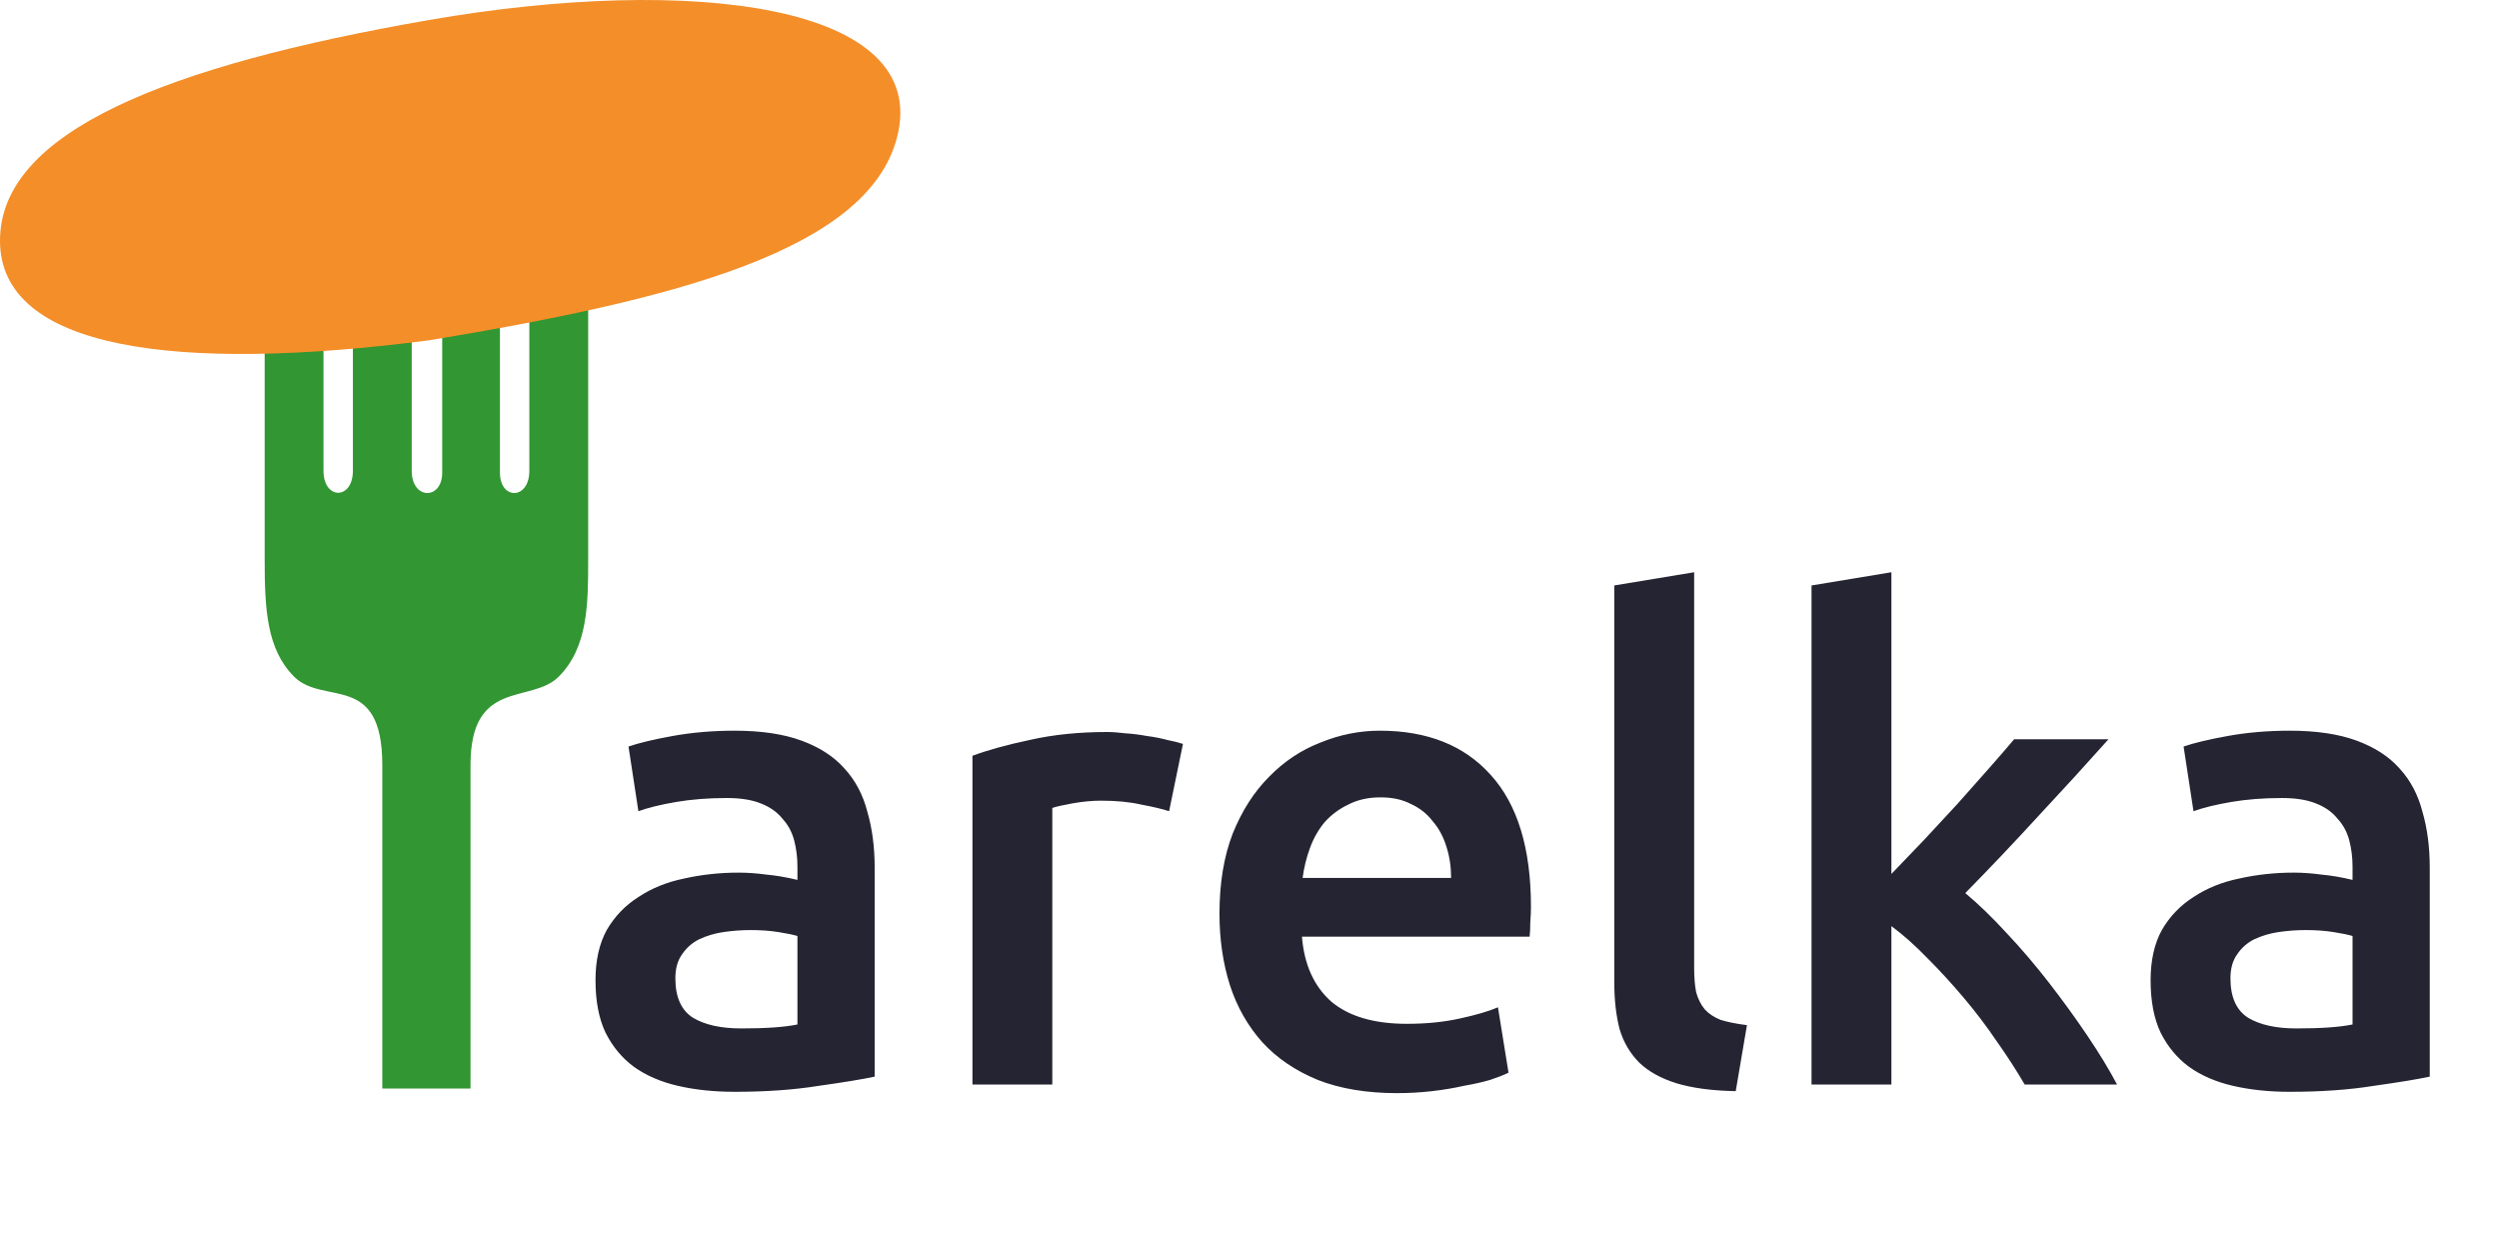
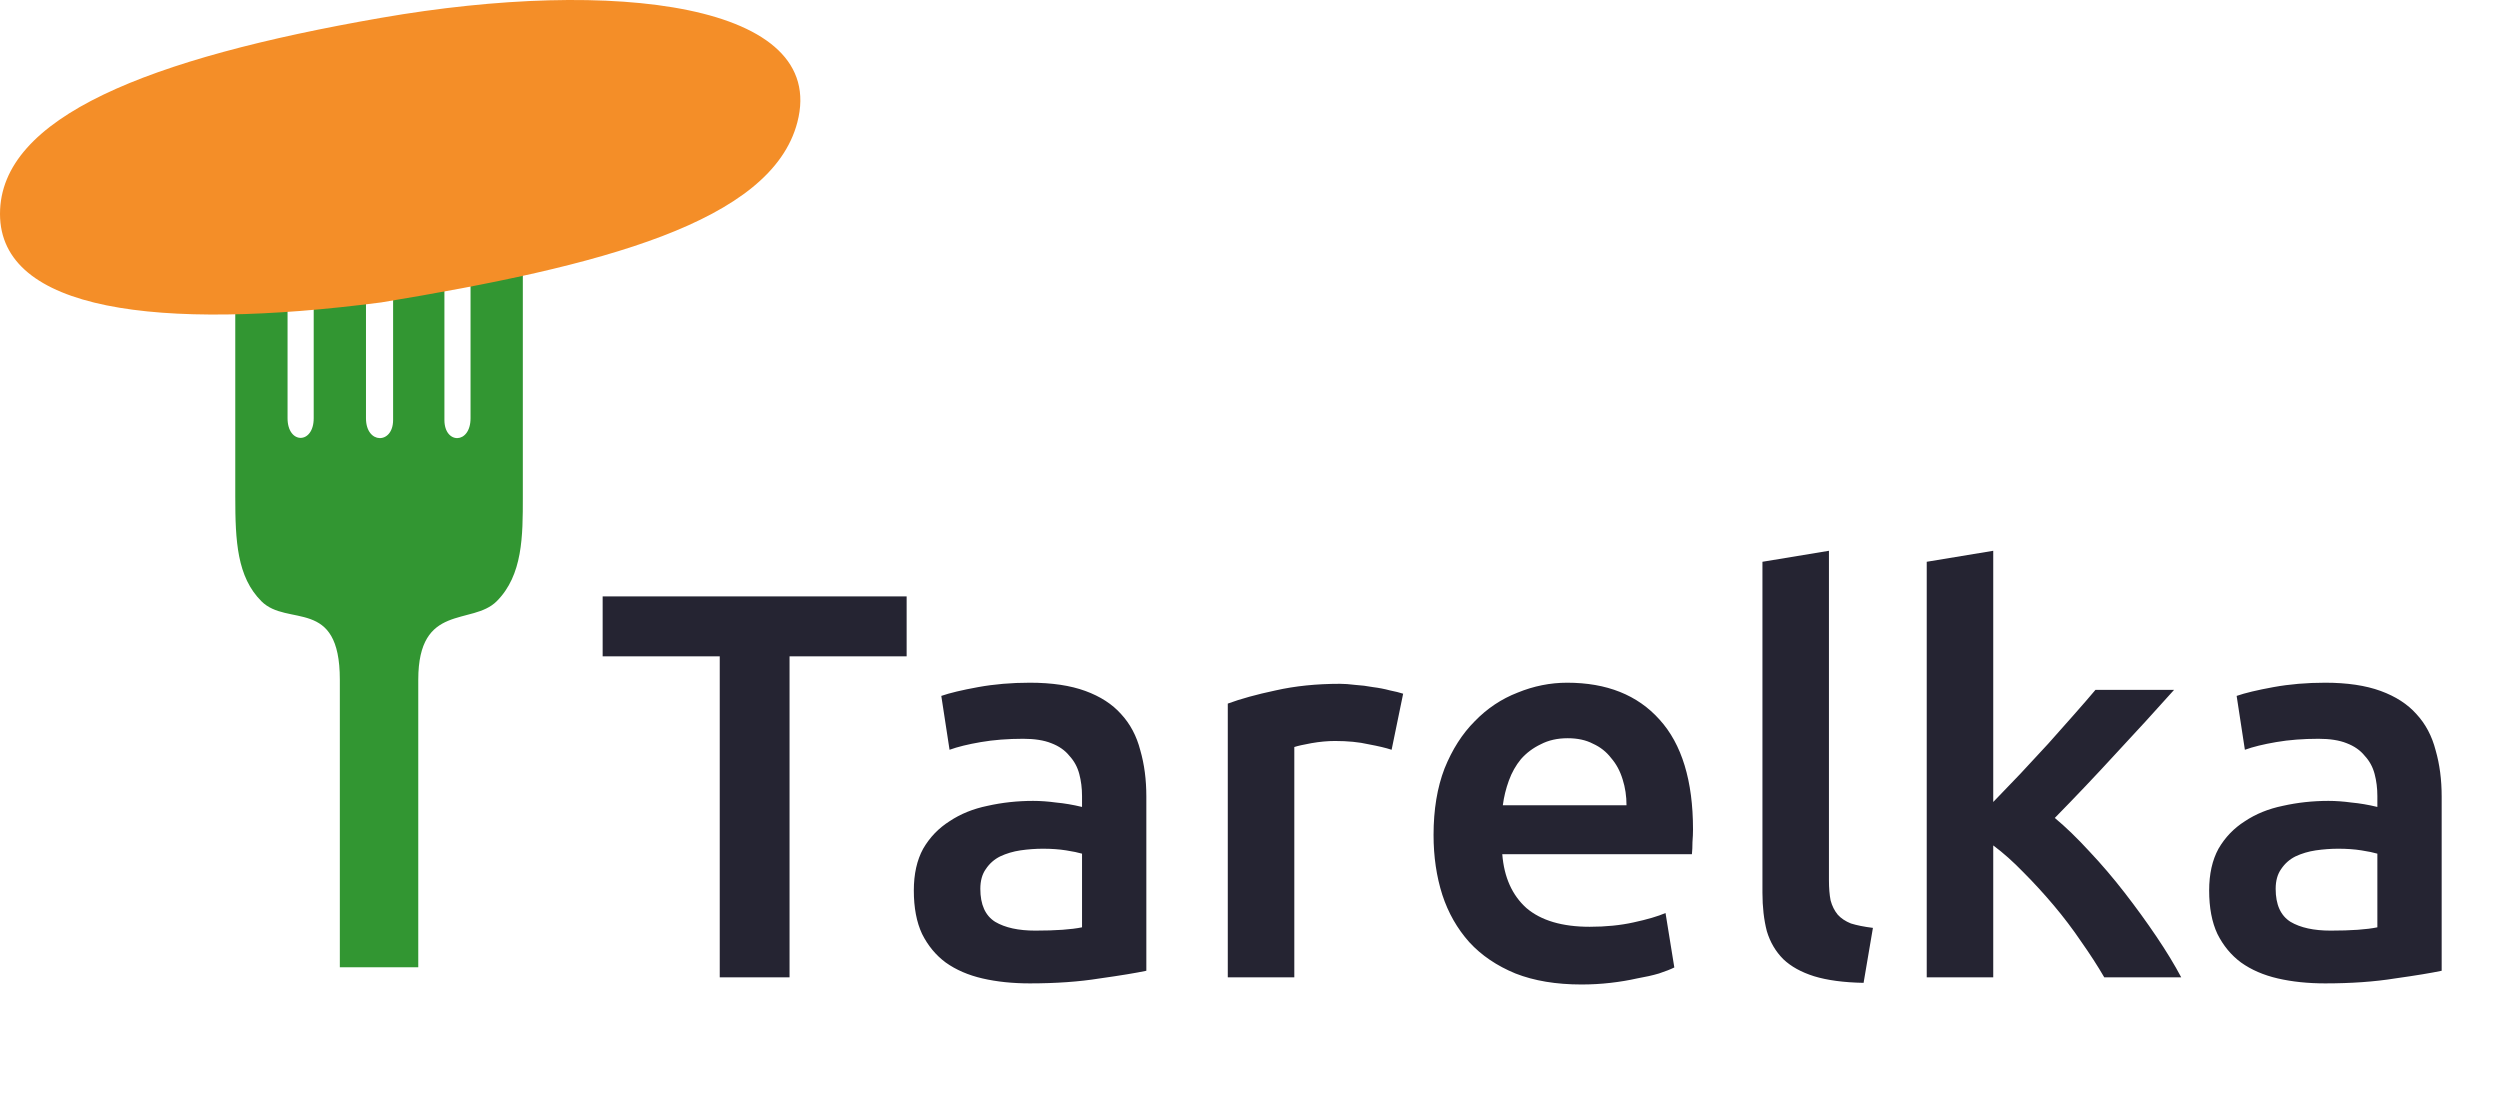
- <svg xmlns="http://www.w3.org/2000/svg" width="145" height="72" viewBox="0 0 145 72" fill="none">
-   <path d="M43.016 59.649C44.445 59.649 45.53 59.573 46.27 59.419V54.288C46.015 54.212 45.645 54.135 45.16 54.059C44.675 53.982 44.139 53.944 43.552 53.944C43.041 53.944 42.518 53.982 41.982 54.059C41.471 54.135 40.999 54.276 40.565 54.48C40.157 54.684 39.825 54.978 39.569 55.361C39.314 55.718 39.187 56.177 39.187 56.739C39.187 57.837 39.531 58.602 40.22 59.036C40.91 59.445 41.841 59.649 43.016 59.649ZM42.633 42.38C44.164 42.38 45.454 42.571 46.5 42.954C47.547 43.337 48.377 43.873 48.989 44.562C49.627 45.252 50.074 46.094 50.329 47.09C50.61 48.06 50.751 49.132 50.751 50.306V62.444C50.036 62.598 48.951 62.776 47.496 62.98C46.066 63.21 44.445 63.325 42.633 63.325C41.433 63.325 40.335 63.21 39.34 62.98C38.344 62.751 37.489 62.381 36.774 61.87C36.085 61.359 35.536 60.696 35.128 59.879C34.745 59.062 34.553 58.054 34.553 56.854C34.553 55.705 34.77 54.735 35.204 53.944C35.664 53.152 36.276 52.514 37.042 52.029C37.808 51.519 38.689 51.161 39.684 50.957C40.705 50.727 41.765 50.612 42.862 50.612C43.373 50.612 43.909 50.651 44.471 50.727C45.032 50.778 45.632 50.88 46.27 51.034V50.268C46.27 49.732 46.207 49.221 46.079 48.736C45.951 48.251 45.722 47.83 45.39 47.472C45.083 47.09 44.662 46.796 44.126 46.592C43.616 46.388 42.965 46.285 42.173 46.285C41.101 46.285 40.118 46.362 39.225 46.515C38.331 46.668 37.604 46.847 37.042 47.051L36.468 43.299C37.055 43.094 37.91 42.89 39.033 42.686C40.157 42.482 41.356 42.38 42.633 42.38ZM67.835 47.051C67.453 46.924 66.916 46.796 66.227 46.668C65.563 46.515 64.785 46.439 63.891 46.439C63.381 46.439 62.832 46.49 62.245 46.592C61.683 46.694 61.288 46.783 61.058 46.86V62.904H56.425V43.835C57.318 43.503 58.428 43.197 59.756 42.916C61.109 42.609 62.602 42.456 64.236 42.456C64.542 42.456 64.9 42.482 65.308 42.533C65.717 42.558 66.125 42.609 66.534 42.686C66.942 42.737 67.338 42.814 67.721 42.916C68.103 42.992 68.41 43.069 68.639 43.146L67.835 47.051ZM70.758 52.986C70.758 51.225 71.013 49.681 71.524 48.353C72.06 47.026 72.762 45.928 73.63 45.06C74.498 44.167 75.493 43.503 76.616 43.069C77.74 42.609 78.888 42.38 80.063 42.38C82.82 42.38 84.964 43.235 86.496 44.945C88.053 46.656 88.831 49.208 88.831 52.603C88.831 52.859 88.819 53.152 88.793 53.484C88.793 53.791 88.78 54.071 88.755 54.327H75.544C75.672 55.935 76.234 57.186 77.229 58.079C78.25 58.947 79.718 59.381 81.632 59.381C82.756 59.381 83.777 59.279 84.696 59.075C85.64 58.871 86.381 58.654 86.917 58.424L87.529 62.215C87.274 62.342 86.917 62.483 86.457 62.636C86.023 62.764 85.513 62.878 84.926 62.98C84.364 63.108 83.751 63.21 83.088 63.287C82.424 63.363 81.747 63.402 81.058 63.402C79.297 63.402 77.765 63.146 76.463 62.636C75.161 62.1 74.089 61.372 73.247 60.453C72.404 59.509 71.779 58.411 71.37 57.16C70.962 55.884 70.758 54.493 70.758 52.986ZM84.198 50.919C84.198 50.281 84.109 49.681 83.93 49.119C83.751 48.532 83.483 48.034 83.126 47.626C82.794 47.192 82.373 46.86 81.862 46.63C81.377 46.375 80.79 46.247 80.101 46.247C79.386 46.247 78.761 46.388 78.225 46.668C77.689 46.924 77.229 47.268 76.846 47.702C76.489 48.136 76.208 48.634 76.004 49.196C75.799 49.757 75.659 50.332 75.582 50.919H84.198ZM100.713 63.287C99.334 63.261 98.186 63.108 97.266 62.827C96.373 62.547 95.658 62.151 95.122 61.64C94.586 61.104 94.203 60.453 93.973 59.688C93.769 58.896 93.667 58.003 93.667 57.007V33.956L98.3 33.19V56.126C98.3 56.688 98.339 57.16 98.415 57.543C98.517 57.926 98.683 58.258 98.913 58.539C99.143 58.794 99.449 58.998 99.832 59.151C100.24 59.279 100.751 59.381 101.364 59.458L100.713 63.287ZM109.745 50.689C110.332 50.076 110.957 49.425 111.621 48.736C112.285 48.021 112.936 47.319 113.574 46.63C114.212 45.915 114.812 45.239 115.374 44.601C115.961 43.937 116.458 43.363 116.867 42.877H122.343C121.066 44.307 119.713 45.788 118.284 47.319C116.88 48.851 115.463 50.344 114.033 51.799C114.799 52.438 115.603 53.216 116.446 54.135C117.288 55.029 118.105 55.986 118.896 57.007C119.688 58.028 120.428 59.049 121.117 60.07C121.806 61.092 122.381 62.036 122.84 62.904H117.48C117.02 62.113 116.484 61.283 115.871 60.415C115.284 59.547 114.646 58.705 113.957 57.888C113.268 57.071 112.565 56.305 111.851 55.59C111.136 54.85 110.434 54.224 109.745 53.714V62.904H105.111V33.956L109.745 33.19V50.689ZM133.247 59.649C134.677 59.649 135.762 59.573 136.502 59.419V54.288C136.247 54.212 135.877 54.135 135.392 54.059C134.907 53.982 134.37 53.944 133.783 53.944C133.273 53.944 132.749 53.982 132.213 54.059C131.703 54.135 131.231 54.276 130.797 54.48C130.388 54.684 130.056 54.978 129.801 55.361C129.546 55.718 129.418 56.177 129.418 56.739C129.418 57.837 129.763 58.602 130.452 59.036C131.141 59.445 132.073 59.649 133.247 59.649ZM132.864 42.38C134.396 42.38 135.685 42.571 136.732 42.954C137.778 43.337 138.608 43.873 139.221 44.562C139.859 45.252 140.306 46.094 140.561 47.09C140.842 48.06 140.982 49.132 140.982 50.306V62.444C140.267 62.598 139.182 62.776 137.727 62.98C136.298 63.21 134.677 63.325 132.864 63.325C131.665 63.325 130.567 63.21 129.571 62.98C128.576 62.751 127.721 62.381 127.006 61.87C126.316 61.359 125.768 60.696 125.359 59.879C124.976 59.062 124.785 58.054 124.785 56.854C124.785 55.705 125.002 54.735 125.436 53.944C125.895 53.152 126.508 52.514 127.274 52.029C128.04 51.519 128.92 51.161 129.916 50.957C130.937 50.727 131.996 50.612 133.094 50.612C133.605 50.612 134.141 50.651 134.702 50.727C135.264 50.778 135.864 50.88 136.502 51.034V50.268C136.502 49.732 136.438 49.221 136.311 48.736C136.183 48.251 135.953 47.83 135.621 47.472C135.315 47.09 134.894 46.796 134.358 46.592C133.847 46.388 133.196 46.285 132.405 46.285C131.333 46.285 130.35 46.362 129.456 46.515C128.563 46.668 127.835 46.847 127.274 47.051L126.699 43.299C127.287 43.094 128.142 42.89 129.265 42.686C130.388 42.482 131.588 42.38 132.864 42.38Z" fill="#252432" />
-   <path d="M27.301 63.134H22.182V44.364C22.182 38.938 18.77 40.952 17.063 39.245C15.474 37.656 15.357 35.327 15.357 32.42V11.944H18.77V27.301C18.77 29.007 20.476 29.007 20.476 27.301V11.944H23.889V27.301C23.889 29.007 25.658 29.007 25.658 27.416V11.944H29.008V27.416C29.008 29.007 30.714 29.007 30.714 27.301V11.944H34.127V32.455C34.127 34.98 34.127 37.539 32.42 39.245C30.813 40.852 27.301 39.325 27.301 44.364V63.134Z" fill="#329632" />
-   <path d="M52.043 7.989C50.337 14.504 39.245 17.373 24.882 19.74C10.238 21.639 0 20.276 0 13.961C0 7.646 9.666 3.808 24.882 1.163C40.099 -1.481 54.079 0.215 52.043 7.989Z" fill="#F48E28" />
+ <svg xmlns="http://www.w3.org/2000/svg" width="166" height="73" viewBox="0 0 166 73" fill="none">
+   <path d="M60.201 39.601V43.58H52.426V64.896H47.791V43.58H40.016V39.601H60.201ZM68.744 61.793C70.107 61.793 71.141 61.72 71.847 61.574V56.683C71.603 56.61 71.25 56.537 70.788 56.464C70.326 56.391 69.815 56.355 69.255 56.355C68.768 56.355 68.269 56.391 67.758 56.464C67.272 56.537 66.822 56.671 66.408 56.866C66.019 57.06 65.702 57.34 65.459 57.705C65.216 58.046 65.094 58.484 65.094 59.019C65.094 60.066 65.422 60.796 66.079 61.209C66.737 61.599 67.625 61.793 68.744 61.793ZM68.379 45.332C69.839 45.332 71.068 45.514 72.066 45.879C73.063 46.244 73.854 46.755 74.438 47.412C75.046 48.069 75.472 48.872 75.716 49.821C75.983 50.746 76.117 51.768 76.117 52.887V64.458C75.436 64.604 74.401 64.774 73.014 64.969C71.652 65.188 70.107 65.297 68.379 65.297C67.235 65.297 66.189 65.188 65.24 64.969C64.291 64.75 63.476 64.397 62.794 63.91C62.138 63.424 61.614 62.791 61.225 62.012C60.86 61.234 60.678 60.273 60.678 59.129C60.678 58.034 60.884 57.109 61.298 56.355C61.736 55.6 62.32 54.992 63.05 54.53C63.78 54.043 64.62 53.703 65.569 53.508C66.542 53.289 67.552 53.179 68.598 53.179C69.085 53.179 69.596 53.216 70.131 53.289C70.666 53.337 71.238 53.435 71.847 53.581V52.851C71.847 52.34 71.786 51.853 71.664 51.391C71.542 50.928 71.323 50.527 71.007 50.186C70.715 49.821 70.314 49.541 69.802 49.347C69.316 49.152 68.695 49.055 67.941 49.055C66.919 49.055 65.982 49.128 65.13 49.274C64.279 49.42 63.585 49.59 63.05 49.785L62.502 46.208C63.062 46.013 63.877 45.819 64.948 45.624C66.019 45.429 67.162 45.332 68.379 45.332ZM92.403 49.785C92.037 49.663 91.526 49.541 90.87 49.42C90.237 49.274 89.495 49.201 88.643 49.201C88.156 49.201 87.633 49.249 87.073 49.347C86.538 49.444 86.161 49.529 85.942 49.602V64.896H81.525V46.719C82.377 46.403 83.436 46.111 84.701 45.843C85.991 45.551 87.414 45.405 88.972 45.405C89.263 45.405 89.604 45.429 89.993 45.478C90.383 45.502 90.772 45.551 91.162 45.624C91.551 45.672 91.928 45.745 92.293 45.843C92.658 45.916 92.95 45.989 93.169 46.062L92.403 49.785ZM95.188 55.442C95.188 53.763 95.431 52.291 95.918 51.026C96.429 49.761 97.098 48.714 97.926 47.887C98.753 47.035 99.702 46.403 100.773 45.989C101.843 45.551 102.938 45.332 104.058 45.332C106.686 45.332 108.73 46.147 110.19 47.777C111.674 49.408 112.416 51.841 112.416 55.077C112.416 55.321 112.404 55.6 112.38 55.917C112.38 56.209 112.368 56.477 112.343 56.72H99.751C99.872 58.253 100.408 59.445 101.357 60.297C102.33 61.124 103.729 61.538 105.554 61.538C106.625 61.538 107.598 61.441 108.474 61.246C109.375 61.051 110.08 60.844 110.591 60.625L111.175 64.239C110.932 64.361 110.591 64.494 110.153 64.64C109.74 64.762 109.253 64.871 108.693 64.969C108.158 65.091 107.574 65.188 106.941 65.261C106.309 65.334 105.664 65.37 105.007 65.37C103.328 65.37 101.868 65.127 100.627 64.64C99.386 64.129 98.364 63.436 97.561 62.56C96.758 61.66 96.162 60.613 95.772 59.421C95.383 58.204 95.188 56.878 95.188 55.442ZM108 53.471C108 52.863 107.915 52.291 107.744 51.756C107.574 51.196 107.318 50.722 106.978 50.332C106.661 49.919 106.26 49.602 105.773 49.383C105.311 49.14 104.751 49.018 104.094 49.018C103.413 49.018 102.817 49.152 102.306 49.42C101.795 49.663 101.357 49.992 100.992 50.405C100.651 50.819 100.383 51.294 100.189 51.829C99.994 52.364 99.86 52.912 99.787 53.471H108ZM123.742 65.261C122.428 65.237 121.333 65.091 120.457 64.823C119.605 64.555 118.924 64.178 118.413 63.691C117.902 63.18 117.537 62.56 117.318 61.83C117.123 61.075 117.026 60.224 117.026 59.275V37.302L121.442 36.572V58.435C121.442 58.971 121.479 59.421 121.552 59.786C121.649 60.151 121.807 60.467 122.026 60.735C122.245 60.978 122.537 61.173 122.902 61.319C123.292 61.441 123.778 61.538 124.362 61.611L123.742 65.261ZM132.351 53.252C132.911 52.668 133.507 52.048 134.14 51.391C134.772 50.709 135.393 50.04 136.001 49.383C136.61 48.702 137.181 48.057 137.717 47.449C138.276 46.816 138.751 46.269 139.14 45.806H144.36C143.143 47.169 141.853 48.58 140.491 50.04C139.152 51.5 137.802 52.924 136.439 54.311C137.169 54.919 137.936 55.661 138.739 56.537C139.542 57.389 140.32 58.301 141.075 59.275C141.829 60.248 142.535 61.221 143.192 62.195C143.849 63.168 144.396 64.069 144.834 64.896H139.724C139.286 64.141 138.775 63.351 138.191 62.523C137.632 61.696 137.023 60.893 136.366 60.114C135.709 59.336 135.04 58.606 134.359 57.924C133.677 57.219 133.008 56.623 132.351 56.136V64.896H127.935V37.302L132.351 36.572V53.252ZM154.754 61.793C156.117 61.793 157.151 61.72 157.857 61.574V56.683C157.613 56.61 157.261 56.537 156.798 56.464C156.336 56.391 155.825 56.355 155.265 56.355C154.779 56.355 154.28 56.391 153.769 56.464C153.282 56.537 152.832 56.671 152.418 56.866C152.029 57.06 151.713 57.34 151.469 57.705C151.226 58.046 151.104 58.484 151.104 59.019C151.104 60.066 151.433 60.796 152.09 61.209C152.747 61.599 153.635 61.793 154.754 61.793ZM154.389 45.332C155.849 45.332 157.078 45.514 158.076 45.879C159.073 46.244 159.864 46.755 160.448 47.412C161.057 48.069 161.482 48.872 161.726 49.821C161.993 50.746 162.127 51.768 162.127 52.887V64.458C161.446 64.604 160.412 64.774 159.025 64.969C157.662 65.188 156.117 65.297 154.389 65.297C153.246 65.297 152.199 65.188 151.25 64.969C150.301 64.75 149.486 64.397 148.805 63.91C148.148 63.424 147.625 62.791 147.235 62.012C146.87 61.234 146.688 60.273 146.688 59.129C146.688 58.034 146.895 57.109 147.308 56.355C147.746 55.6 148.33 54.992 149.06 54.53C149.79 54.043 150.63 53.703 151.579 53.508C152.552 53.289 153.562 53.179 154.608 53.179C155.095 53.179 155.606 53.216 156.141 53.289C156.677 53.337 157.248 53.435 157.857 53.581V52.851C157.857 52.34 157.796 51.853 157.674 51.391C157.553 50.928 157.334 50.527 157.017 50.186C156.725 49.821 156.324 49.541 155.813 49.347C155.326 49.152 154.706 49.055 153.951 49.055C152.929 49.055 151.992 49.128 151.141 49.274C150.289 49.42 149.596 49.59 149.06 49.785L148.513 46.208C149.072 46.013 149.888 45.819 150.958 45.624C152.029 45.429 153.173 45.332 154.389 45.332Z" fill="#252432" />
+   <path d="M27.773 64.225H22.565V45.131C22.565 39.611 19.094 41.659 17.358 39.923C15.742 38.307 15.622 35.937 15.622 32.98V12.15H19.094V27.773C19.094 29.509 20.83 29.509 20.83 27.773V12.15H24.301V27.773C24.301 29.509 26.102 29.509 26.102 27.889V12.15H29.509V27.889C29.509 29.509 31.244 29.509 31.244 27.773V12.15H34.716V33.015C34.716 35.584 34.716 38.188 32.98 39.923C31.345 41.558 27.773 40.005 27.773 45.131V64.225Z" fill="#329632" />
+   <path d="M52.942 8.127C51.206 14.755 39.923 17.673 25.312 20.081C10.415 22.013 0 20.626 0 14.202C0 7.778 9.833 3.873 25.312 1.183C40.791 -1.507 55.013 0.218 52.942 8.127Z" fill="#F48E28" />
</svg>
